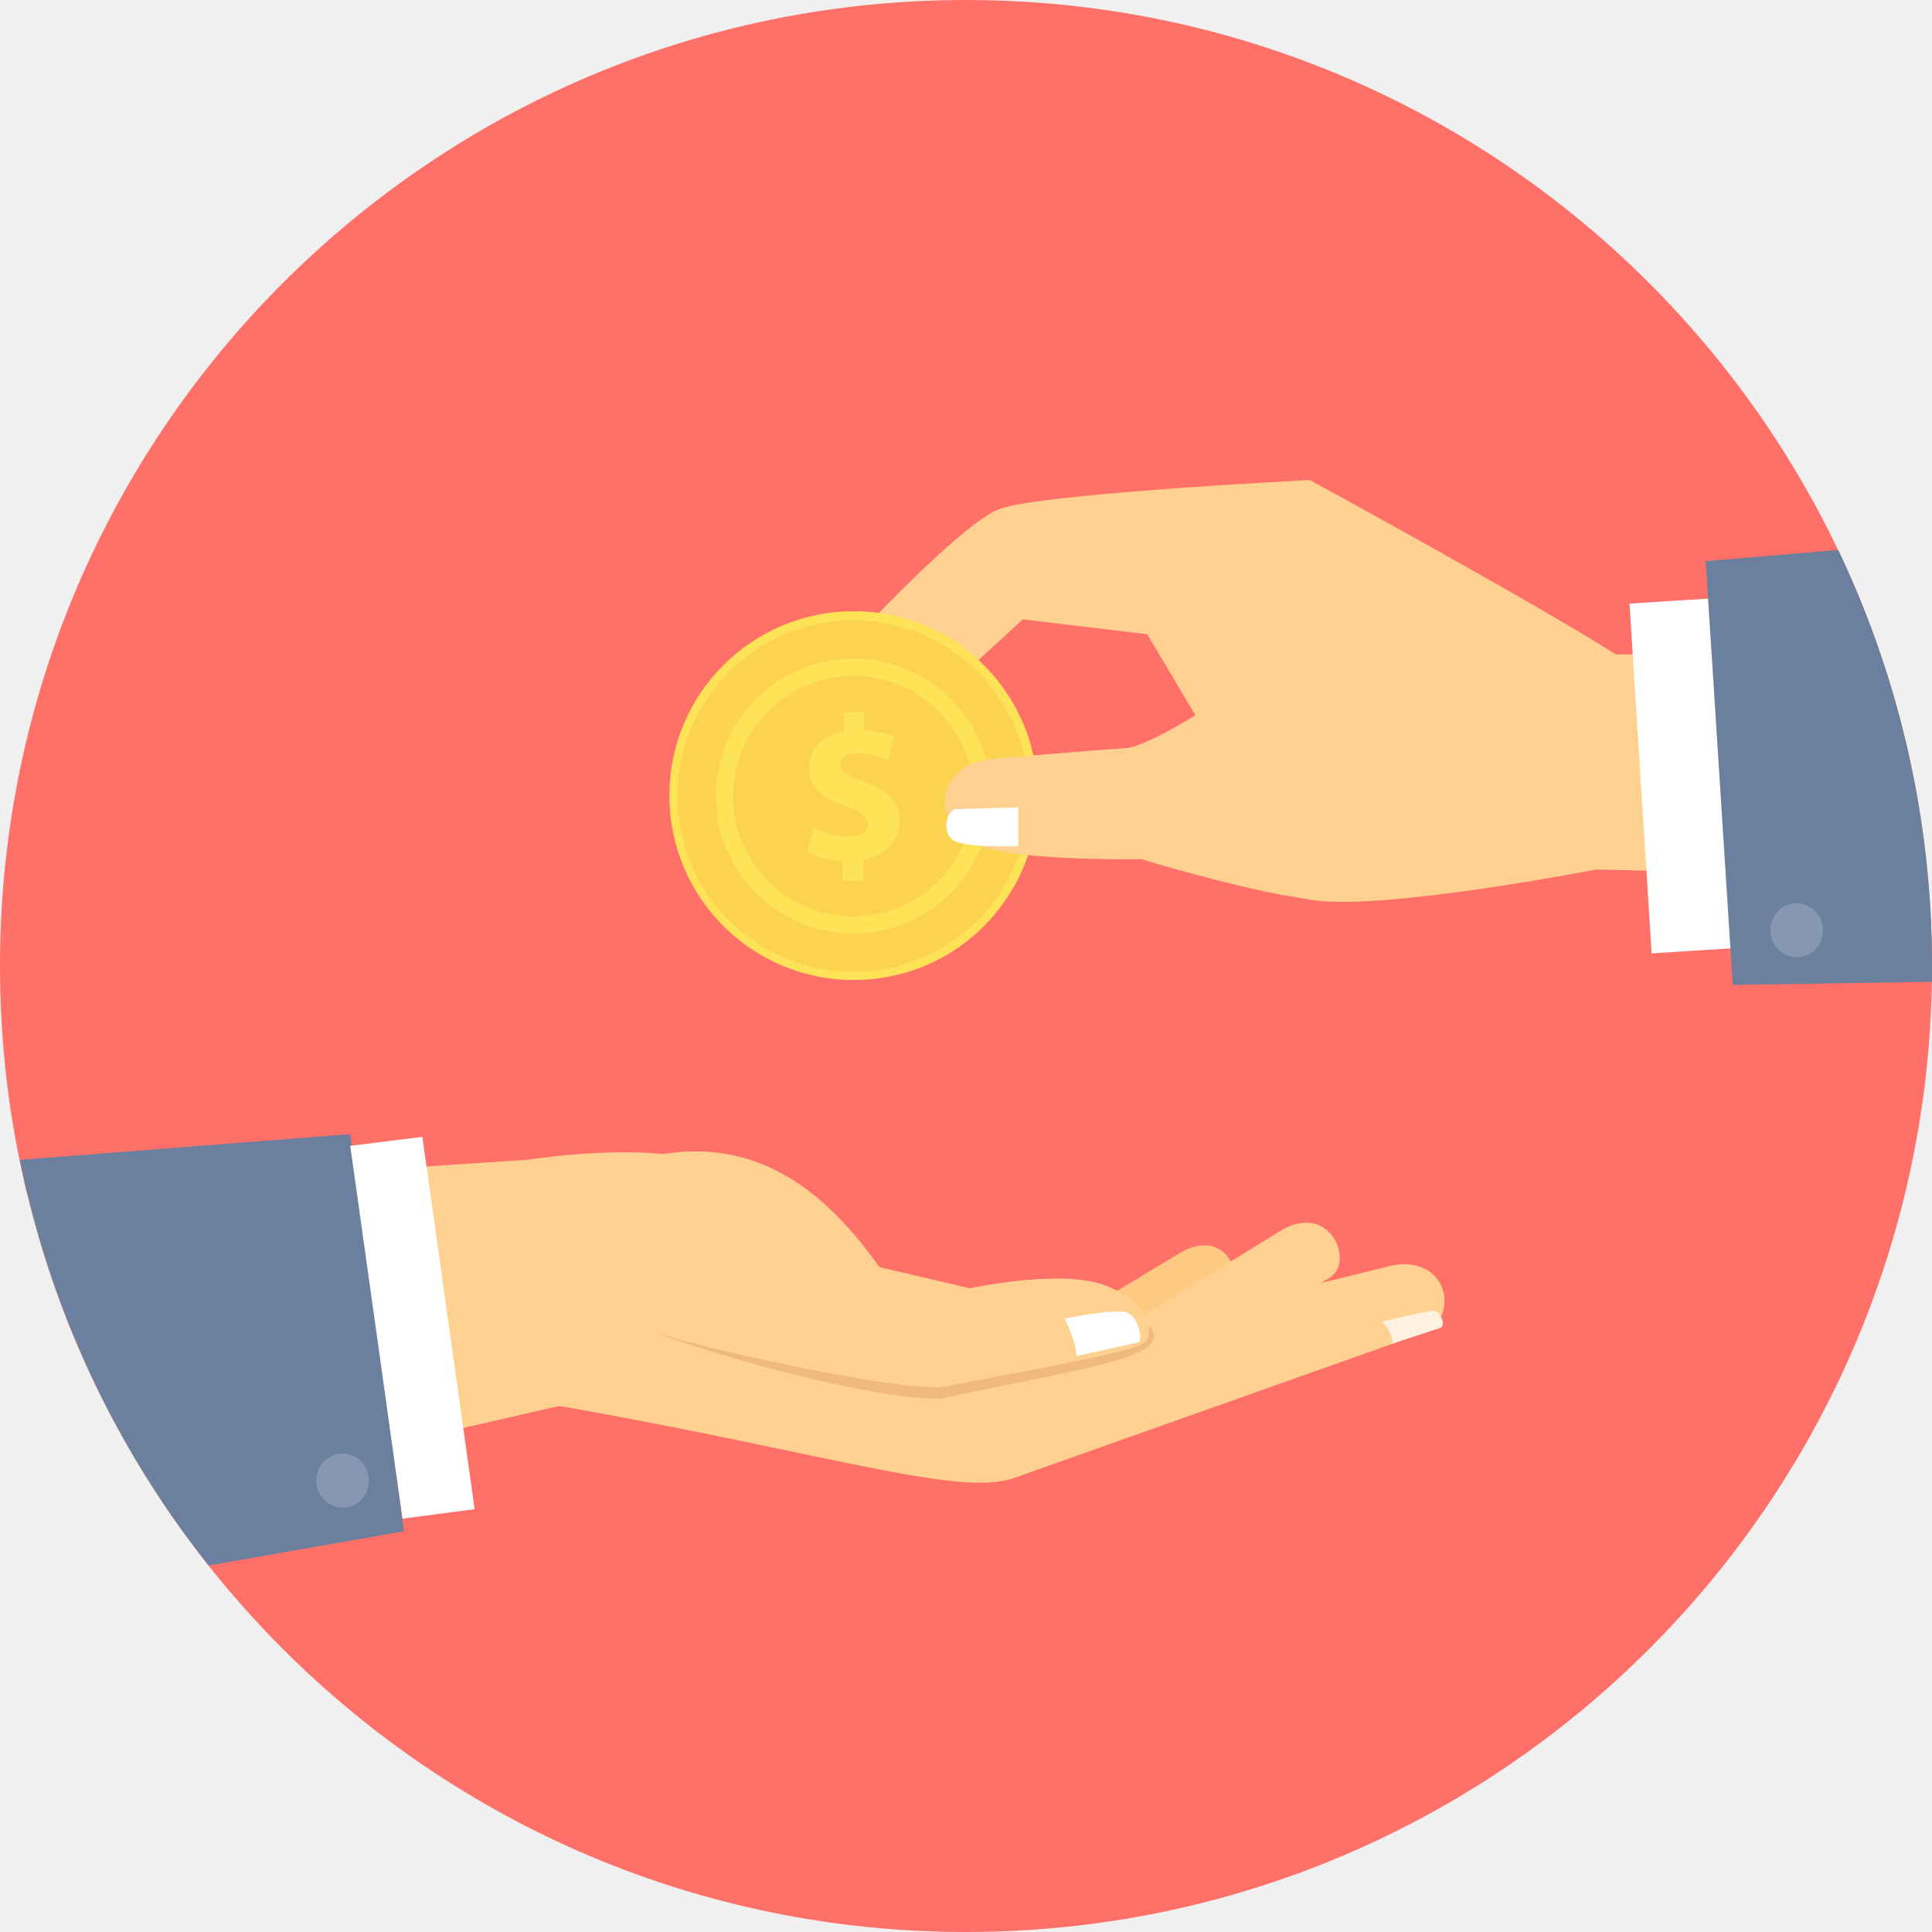
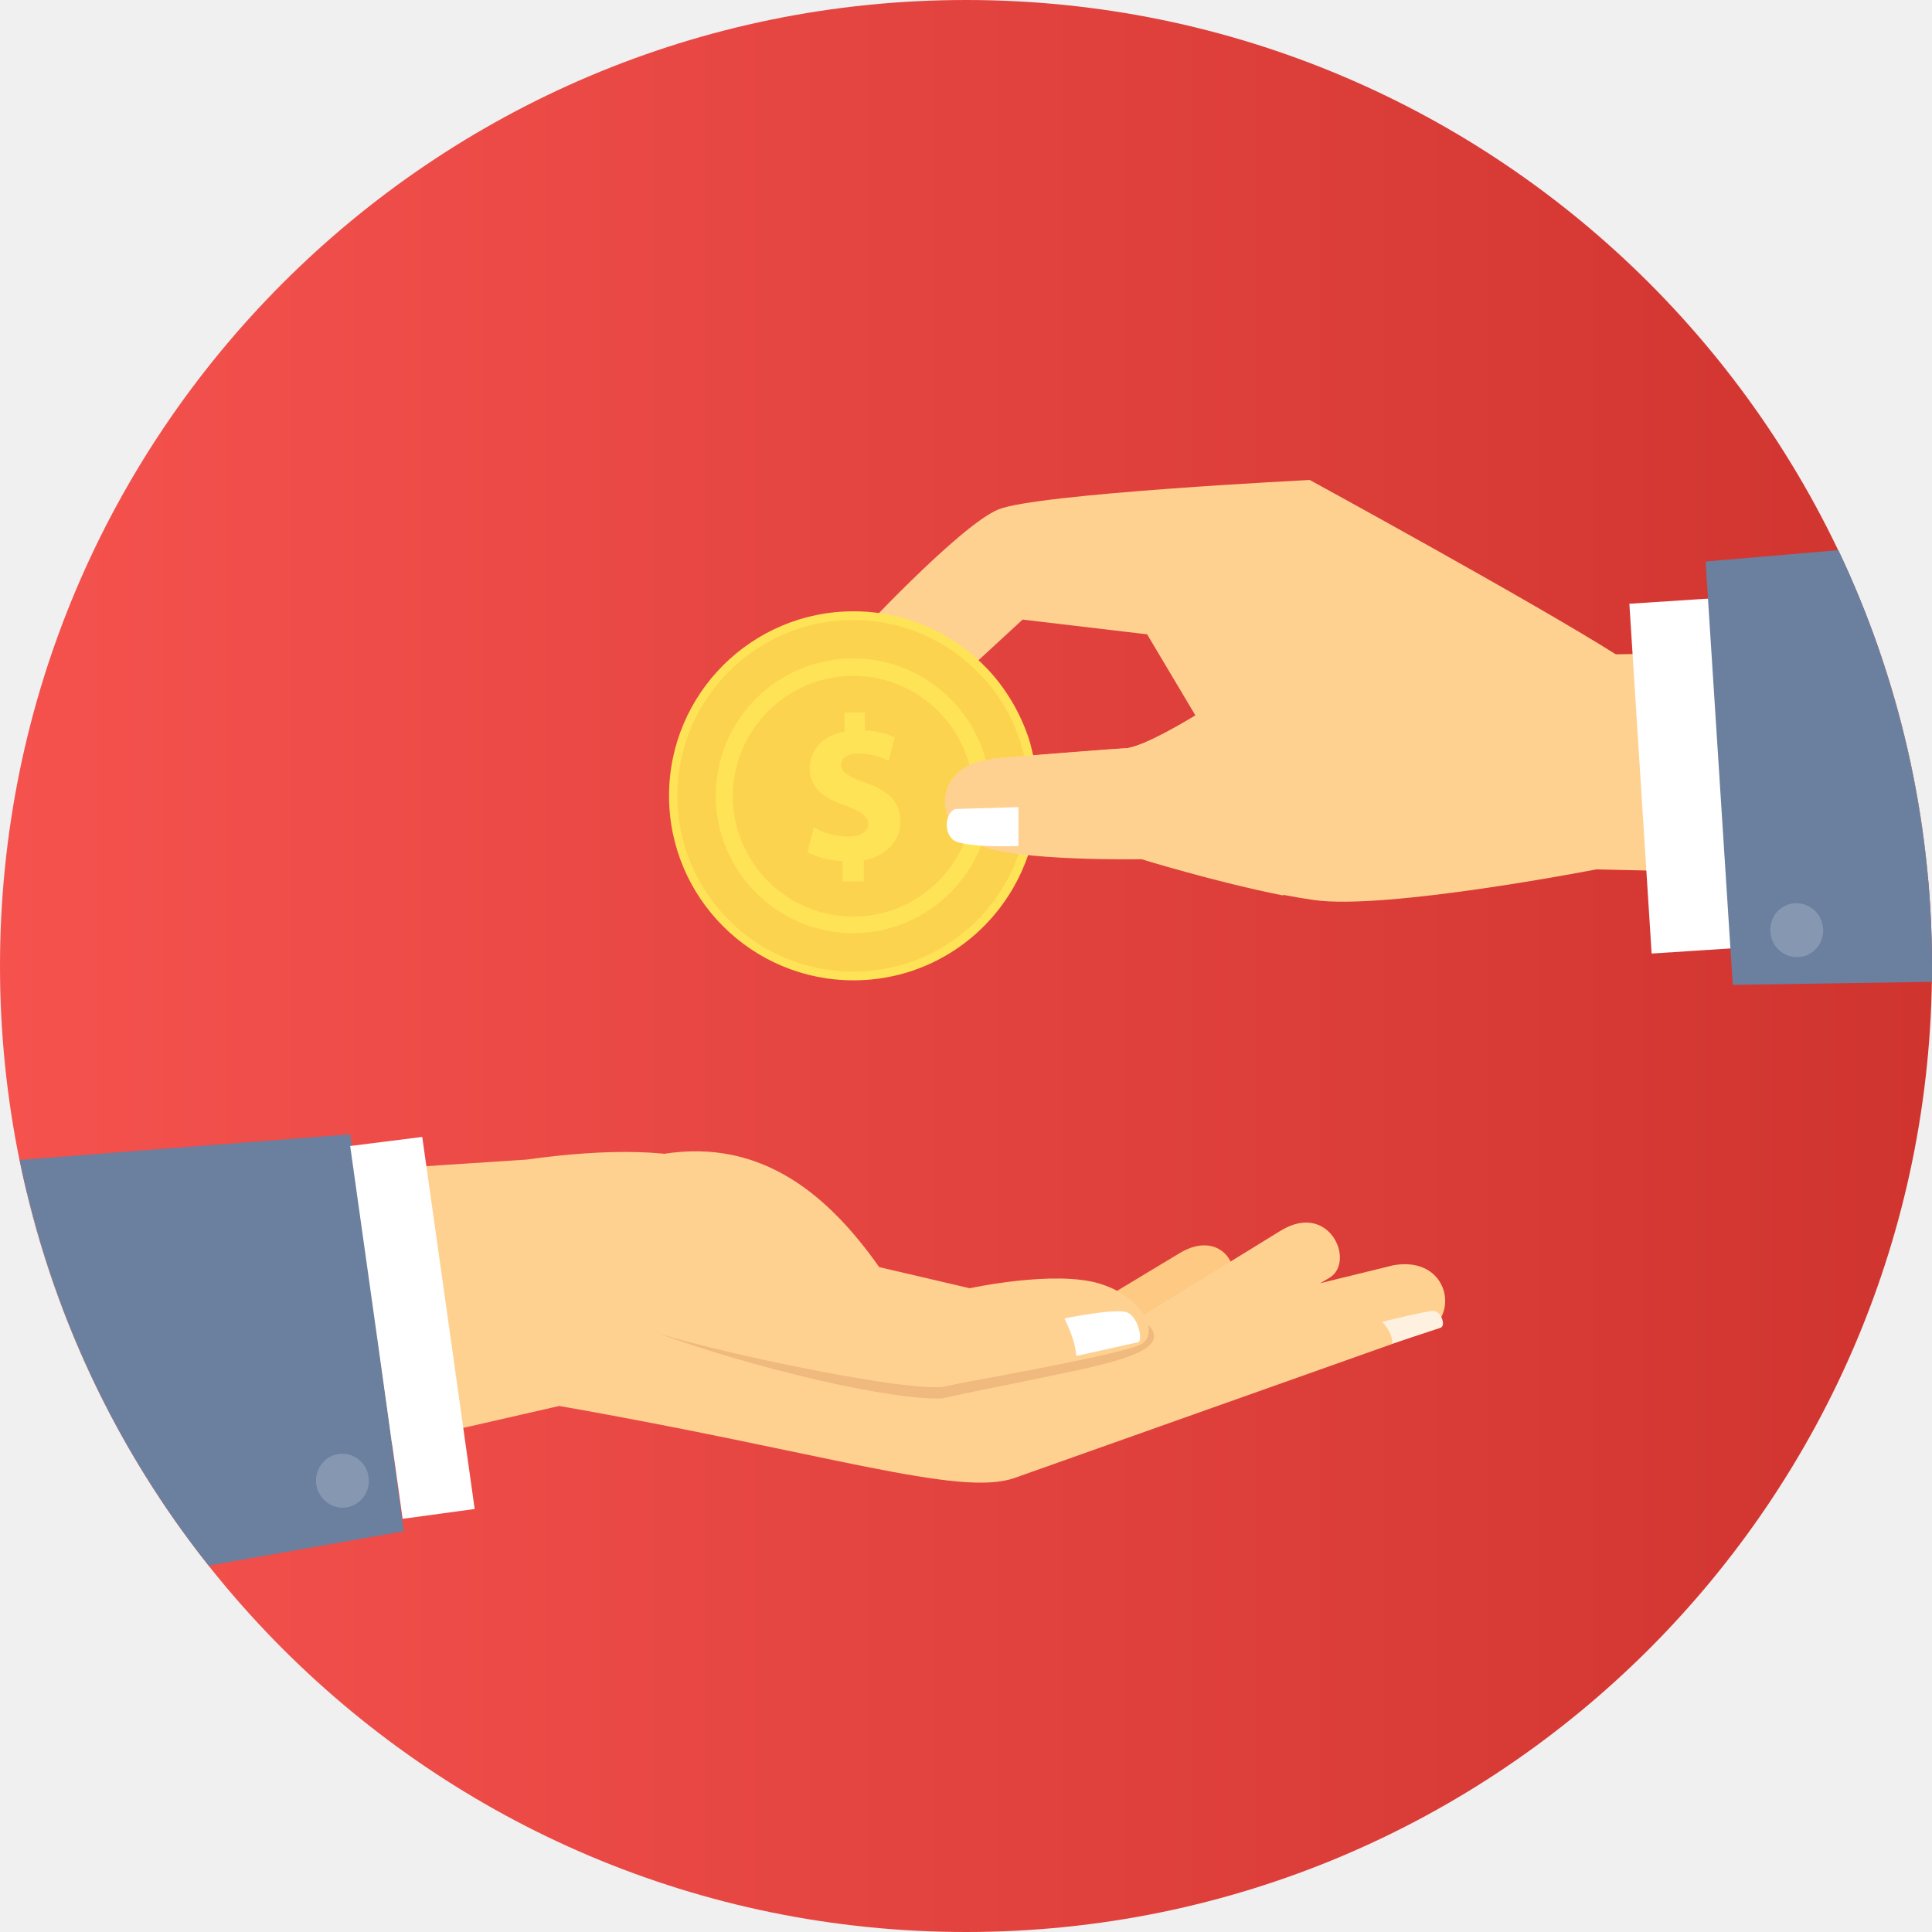
<svg xmlns="http://www.w3.org/2000/svg" version="1.1" id="Layer_1" x="0px" y="0px" viewBox="0 0 512 512" style="enable-background:new 0 0 512 512;" xml:space="preserve">
-   <circle style="fill:#FF7069;" cx="256" cy="256" r="256" />
-   <path style="fill:#FEC982;" d="M260.539,363.513l52.084-31.418c12.065-7.287,18.516,6.69,11.229,10.751l-40.735,22.458  L260.539,363.513z" />
+   <style type="text/css">
+ 	.st0{fill:url(#SVGID_1_);}
+ 	.st1{fill:#FEC982;}
+ 	.st2{fill:#FFD190;}
+ 	.st3{fill:#F0B97D;}
+ 	.st4{fill:#6B7F9E;}
+ 	.st5{fill:#FFFFFF;}
+ 	.st6{fill:#8597B1;}
+ 	.st7{fill:#FFF1DF;}
+ 	.st8{fill:#FFE356;}
+ 	.st9{fill:#FCD34E;}
+ </style>
+   <linearGradient id="SVGID_1_" gradientUnits="userSpaceOnUse" x1="0" y1="256" x2="512" y2="256">
+     <stop offset="0" style="stop-color:#F5524E" />
+     <stop offset="1" style="stop-color:#D0342F" />
+   </linearGradient>
+   <circle class="st0" cx="256" cy="256" r="256" />
+   <path class="st1" d="M260.5,363.5l52.1-31.4c12.1-7.3,18.5,6.7,11.2,10.8l-40.7,22.5L260.5,363.5z" />
  <g>
-     <path style="fill:#FFD190;" d="M283.356,360.646l55.907-34.404c13.14-8.123,20.069,8.362,12.902,12.543l-38.346,22.458   l-30.462-0.478V360.646z" />
-     <path style="fill:#FFD190;" d="M148.248,372.592l-106.079,24.25c-16.007-24.37-28.073-51.606-35.121-80.754l132.48-8.72   c21.264-2.986,40.855-2.867,49.575,1.911c15.41,8.601,13.738,27.356,48.978,37.152l50.292,8.72l80.754-19.83   c14.813-2.628,17.799,13.977,8.004,17.919l-108.469,38.466C254.089,396.842,218.968,385.015,148.248,372.592z" />
+     <path class="st2" d="M283.4,360.6l55.9-34.4c13.1-8.1,20.1,8.4,12.9,12.5l-38.3,22.5l-30.5-0.5L283.4,360.6L283.4,360.6z" />
+     <path class="st2" d="M148.2,372.6L42.2,396.8c-16-24.4-28.1-51.6-35.1-80.8l132.5-8.7c21.3-3,40.9-2.9,49.6,1.9   c15.4,8.6,13.7,27.4,49,37.2l50.3,8.7l80.8-19.8c14.8-2.6,17.8,14,8,17.9l-108.5,38.5C254.1,396.8,219,385,148.2,372.6z" />
  </g>
-   <path style="fill:#F0B97D;" d="M304.381,351.209c5.495,5.853-5.495,9.079-21.144,12.424c-11.229,2.389-26.281,5.256-33.568,7.048  c-14.096,0.478-50.292-8.123-75.737-17.441c13.021-0.239,67.494,16.007,76.095,14.335c8.601-1.672,49.814-12.543,52.562-14.096  C305.336,351.925,304.022,352.164,304.381,351.209z" />
-   <path style="fill:#6B7F9E;" d="M92.819,300.558l14.216,105.243l-51.726,9.079c-24.489-30.82-41.93-67.494-50.053-107.513  L92.819,300.558z" />
-   <polygon style="fill:#FFFFFF;" points="111.933,301.275 125.79,399.948 106.677,402.456 92.819,303.664 " />
-   <path style="fill:#8597B1;" d="M97.717,391.466c0.478,3.942-2.15,7.526-5.973,8.004s-7.406-2.27-7.884-6.212  c-0.478-3.942,2.15-7.526,5.973-8.004C93.656,384.776,97.239,387.524,97.717,391.466z" />
-   <path style="fill:#FFD190;" d="M175.843,305.814c26.4-4.181,43.961,11.349,57.221,29.984l24.011,5.615  c0,0,22.458-4.898,34.524-1.195c11.946,3.703,15.649,13.379,10.99,16.007c-4.659,2.628-43.961,9.557-52.562,11.229  c-8.72,1.672-57.699-8.482-75.976-14.216c-18.277-5.615-29.028-40.855,1.792-47.545V305.814z" />
-   <path style="fill:#FFF1DF;" d="M368.888,356.106l12.782-4.181c1.553-0.478,0.239-4.539-1.792-4.539  c-2.031,0-13.618,2.867-13.618,2.867C367.694,351.806,369.247,354.076,368.888,356.106z" />
-   <path style="fill:#FFFFFF;" d="M285.387,359.332l16.246-3.584c1.314-0.239,0.239-6.57-2.867-7.884  c-3.106-1.195-16.605,1.553-16.605,1.553c1.075,2.27,2.867,6.331,3.106,9.796L285.387,359.332z" />
-   <path style="fill:#FFD190;" d="M263.048,201.049l35.36-2.748c5.017-0.358,18.397-8.72,18.397-8.72l-12.782-21.503l-32.971-3.942  l-25.445,23.414l-9.796,20.069c-5.853,10.512-25.086,8.482-20.427-4.898l11.11-33.568c0,0,27.834-29.984,38.107-34.165  c10.273-4.181,82.546-7.765,82.546-7.765s59.132,32.254,81.112,46.231l69.764-0.956c6.57,19.113,10.99,39.182,12.902,59.968  l-87.922-2.031c0,0-55.907,10.871-74.901,8.123c-19.113-2.748-45.514-10.99-45.514-10.99s-33.329,0.597-42.766-3.703  c-13.379-4.659-12.304-21.622,3.345-22.817H263.048z" />
-   <path style="fill:#FFFFFF;" d="M215.862,198.66c0.597,0.239,3.823,1.553,3.823,1.553l-3.225,9.796c0,0-3.823,1.792-3.225-2.389  c0.597-4.181,2.628-9.079,2.628-9.079V198.66z" />
-   <path style="fill:#FFE356;" d="M273.919,200.571c-0.358-1.553-0.717-3.106-1.195-4.659c-2.27-7.048-6.092-13.379-10.99-18.636  c-8.959-9.437-21.503-15.291-35.479-15.291c-26.998,0-48.859,21.861-48.859,48.859s21.861,48.859,48.859,48.859  c16.724,0,31.537-8.362,40.258-21.264c3.345-4.778,5.734-10.154,7.168-16.007c0.358-1.434,0.597-2.867,0.836-4.301  c0.358-2.389,0.597-4.898,0.597-7.406c0-3.584-0.358-7.048-1.075-10.393l0,0L273.919,200.571z" />
-   <path style="fill:#FCD34E;" d="M271.649,201.049c-0.358-1.434-0.717-2.986-1.195-4.42c-2.15-6.69-5.734-12.663-10.512-17.68  c-8.482-8.959-20.547-14.574-33.807-14.574c-25.684,0-46.589,20.905-46.589,46.589s20.905,46.589,46.589,46.589  c15.888,0,29.984-8.004,38.346-20.189c3.106-4.539,5.495-9.676,6.809-15.291c0.358-1.314,0.597-2.748,0.836-4.181  c0.358-2.27,0.478-4.659,0.478-7.048c0-3.464-0.358-6.69-1.075-9.915l0,0L271.649,201.049z" />
+   <path class="st3" d="M304.4,351.2c5.5,5.9-5.5,9.1-21.1,12.4c-11.2,2.4-26.3,5.3-33.6,7c-14.1,0.5-50.3-8.1-75.7-17.4  c13-0.2,67.5,16,76.1,14.3c8.6-1.7,49.8-12.5,52.6-14.1C305.3,351.9,304,352.2,304.4,351.2z" />
+   <path class="st4" d="M92.8,300.6L107,405.8l-51.7,9.1c-24.5-30.8-41.9-67.5-50.1-107.5L92.8,300.6z" />
+   <polygon class="st5" points="111.9,301.3 125.8,399.9 106.7,402.5 92.8,303.7 " />
+   <path class="st6" d="M97.7,391.5c0.5,3.9-2.2,7.5-6,8s-7.4-2.3-7.9-6.2c-0.5-3.9,2.2-7.5,6-8S97.2,387.5,97.7,391.5z" />
+   <path class="st2" d="M175.8,305.8c26.4-4.2,44,11.3,57.2,30l24,5.6c0,0,22.5-4.9,34.5-1.2c11.9,3.7,15.6,13.4,11,16  s-44,9.6-52.6,11.2c-8.7,1.7-57.7-8.5-76-14.2c-18.3-5.6-29-40.9,1.8-47.5L175.8,305.8L175.8,305.8z" />
+   <path class="st7" d="M368.9,356.1l12.8-4.2c1.6-0.5,0.2-4.5-1.8-4.5s-13.6,2.9-13.6,2.9C367.7,351.8,369.2,354.1,368.9,356.1z" />
+   <path class="st5" d="M285.4,359.3l16.2-3.6c1.3-0.2,0.2-6.6-2.9-7.9c-3.1-1.2-16.6,1.6-16.6,1.6c1.1,2.3,2.9,6.3,3.1,9.8  L285.4,359.3z" />
+   <path class="st2" d="M263,201l35.4-2.7c5-0.4,18.4-8.7,18.4-8.7L304,168.1l-33-3.9l-25.4,23.4l-9.8,20.1  c-5.9,10.5-25.1,8.5-20.4-4.9l11.1-33.6c0,0,27.8-30,38.1-34.2c10.3-4.2,82.5-7.8,82.5-7.8s59.1,32.3,81.1,46.2l69.8-1  c6.6,19.1,11,39.2,12.9,60l-87.9-2c0,0-55.9,10.9-74.9,8.1c-19.1-2.7-45.5-11-45.5-11s-33.3,0.6-42.8-3.7  c-13.4-4.7-12.3-21.6,3.3-22.8L263,201L263,201z" />
+   <path class="st5" d="M215.9,198.7c0.6,0.2,3.8,1.6,3.8,1.6l-3.2,9.8c0,0-3.8,1.8-3.2-2.4c0.6-4.2,2.6-9.1,2.6-9.1L215.9,198.7  L215.9,198.7z" />
+   <path class="st8" d="M273.9,200.6c-0.4-1.6-0.7-3.1-1.2-4.7c-2.3-7-6.1-13.4-11-18.6c-9-9.4-21.5-15.3-35.5-15.3  c-27,0-48.9,21.9-48.9,48.9s21.9,48.9,48.9,48.9c16.7,0,31.5-8.4,40.3-21.3c3.3-4.8,5.7-10.2,7.2-16c0.4-1.4,0.6-2.9,0.8-4.3  c0.4-2.4,0.6-4.9,0.6-7.4c0-3.6-0.4-7-1.1-10.4l0,0L273.9,200.6z" />
+   <path class="st9" d="M271.6,201c-0.4-1.4-0.7-3-1.2-4.4c-2.1-6.7-5.7-12.7-10.5-17.7c-8.5-9-20.5-14.6-33.8-14.6  c-25.7,0-46.6,20.9-46.6,46.6s20.9,46.6,46.6,46.6c15.9,0,30-8,38.3-20.2c3.1-4.5,5.5-9.7,6.8-15.3c0.4-1.3,0.6-2.7,0.8-4.2  c0.4-2.3,0.5-4.7,0.5-7c0-3.5-0.4-6.7-1.1-9.9l0,0L271.6,201z" />
  <g>
-     <path style="fill:#FFE356;" d="M226.135,174.529c-20.069,0-36.435,16.246-36.435,36.435c0,20.069,16.366,36.435,36.435,36.435   s36.435-16.366,36.435-36.435S246.324,174.529,226.135,174.529L226.135,174.529z M226.135,179.069   c17.56,0,31.895,14.335,31.895,31.895s-14.335,31.895-31.895,31.895s-31.895-14.335-31.895-31.895S208.575,179.069,226.135,179.069   z" />
-     <path style="fill:#FFE356;" d="M223.268,233.303v-5.137c-3.703-0.119-7.168-1.195-9.318-2.389l1.672-6.451   c2.27,1.314,5.495,2.389,9.079,2.389c3.106,0,5.256-1.195,5.256-3.345c0-2.031-1.792-3.345-5.734-4.778   c-5.853-1.911-9.796-4.659-9.796-10.035c0-4.778,3.345-8.601,9.198-9.676v-5.137h5.376v4.778c3.703,0.119,6.092,0.956,7.884,1.792   l-1.553,6.212c-1.434-0.597-3.942-1.911-7.884-1.911c-3.584,0-4.659,1.553-4.659,3.106c0,1.792,1.911,2.986,6.57,4.659   c6.451,2.27,9.079,5.256,9.079,10.273c0,4.898-3.464,8.959-9.676,10.154v5.615h-5.376L223.268,233.303z" />
+     <path class="st8" d="M226.1,174.5c-20.1,0-36.4,16.2-36.4,36.4c0,20.1,16.4,36.4,36.4,36.4s36.4-16.4,36.4-36.4   S246.3,174.5,226.1,174.5L226.1,174.5z M226.1,179.1c17.6,0,31.9,14.3,31.9,31.9s-14.3,31.9-31.9,31.9s-31.9-14.3-31.9-31.9   S208.6,179.1,226.1,179.1z" />
+     <path class="st8" d="M223.3,233.3v-5.1c-3.7-0.1-7.2-1.2-9.3-2.4l1.7-6.5c2.3,1.3,5.5,2.4,9.1,2.4c3.1,0,5.3-1.2,5.3-3.3   c0-2-1.8-3.3-5.7-4.8c-5.9-1.9-9.8-4.7-9.8-10c0-4.8,3.3-8.6,9.2-9.7v-5.1h5.4v4.8c3.7,0.1,6.1,1,7.9,1.8l-1.6,6.2   c-1.4-0.6-3.9-1.9-7.9-1.9c-3.6,0-4.7,1.6-4.7,3.1c0,1.8,1.9,3,6.6,4.7c6.5,2.3,9.1,5.3,9.1,10.3c0,4.9-3.5,9-9.7,10.2v5.6h-5.4   L223.3,233.3z" />
  </g>
-   <path style="fill:#FFD190;" d="M263.048,201.049c15.649-1.195,30.223-2.509,35.36-2.748c5.017-0.358,18.397-8.72,18.397-8.72  s34.762,14.335,32.493,28.79s-5.376,14.932-9.318,18.874c-17.68-3.464-37.51-9.557-37.51-9.557s-33.329,0.597-42.766-3.703  c-13.379-4.659-12.304-21.622,3.345-22.817V201.049z" />
-   <polygon style="fill:#FFFFFF;" points="431.843,159.955 437.697,252.655 462.186,251.102 456.332,158.402 " />
-   <path style="fill:#6B7F9E;" d="M452.032,148.846l7.168,112.172L512,260.181c0-1.434,0-2.867,0-4.301  c0-39.421-8.959-76.692-24.847-110.141l-35.24,2.986L452.032,148.846z" />
-   <path style="fill:#FFFFFF;" d="M252.894,214.428l16.963-0.478v10.273c0,0-14.693,0.597-17.441-1.672  c-2.748-2.389-1.553-7.287,0.478-8.004V214.428z" />
-   <path style="fill:#8597B1;" d="M483.091,245.607c0.478,3.942-2.15,7.526-5.973,8.004c-3.823,0.478-7.406-2.27-7.884-6.212  c-0.478-3.942,2.15-7.526,5.973-8.004C479.029,238.917,482.613,241.665,483.091,245.607z" />
-   <g>
- </g>
-   <g>
- </g>
-   <g>
- </g>
-   <g>
- </g>
-   <g>
- </g>
-   <g>
- </g>
-   <g>
- </g>
-   <g>
- </g>
-   <g>
- </g>
-   <g>
- </g>
-   <g>
- </g>
-   <g>
- </g>
-   <g>
- </g>
-   <g>
- </g>
-   <g>
- </g>
+   <path class="st2" d="M263,201c15.6-1.2,30.2-2.5,35.4-2.7c5-0.4,18.4-8.7,18.4-8.7s34.8,14.3,32.5,28.8s-5.4,14.9-9.3,18.9  c-17.7-3.5-37.5-9.6-37.5-9.6s-33.3,0.6-42.8-3.7c-13.4-4.7-12.3-21.6,3.3-22.8L263,201L263,201z" />
+   <polygon class="st5" points="431.8,160 437.7,252.7 462.2,251.1 456.3,158.4 " />
+   <path class="st4" d="M452,148.8l7.2,112.2l52.8-0.8c0-1.4,0-2.9,0-4.3c0-39.4-9-76.7-24.8-110.1l-35.2,3L452,148.8z" />
+   <path class="st5" d="M252.9,214.4l17-0.5v10.3c0,0-14.7,0.6-17.4-1.7c-2.7-2.4-1.6-7.3,0.5-8V214.4z" />
+   <path class="st6" d="M483.1,245.6c0.5,3.9-2.1,7.5-6,8s-7.4-2.3-7.9-6.2s2.1-7.5,6-8C479,238.9,482.6,241.7,483.1,245.6z" />
</svg>
